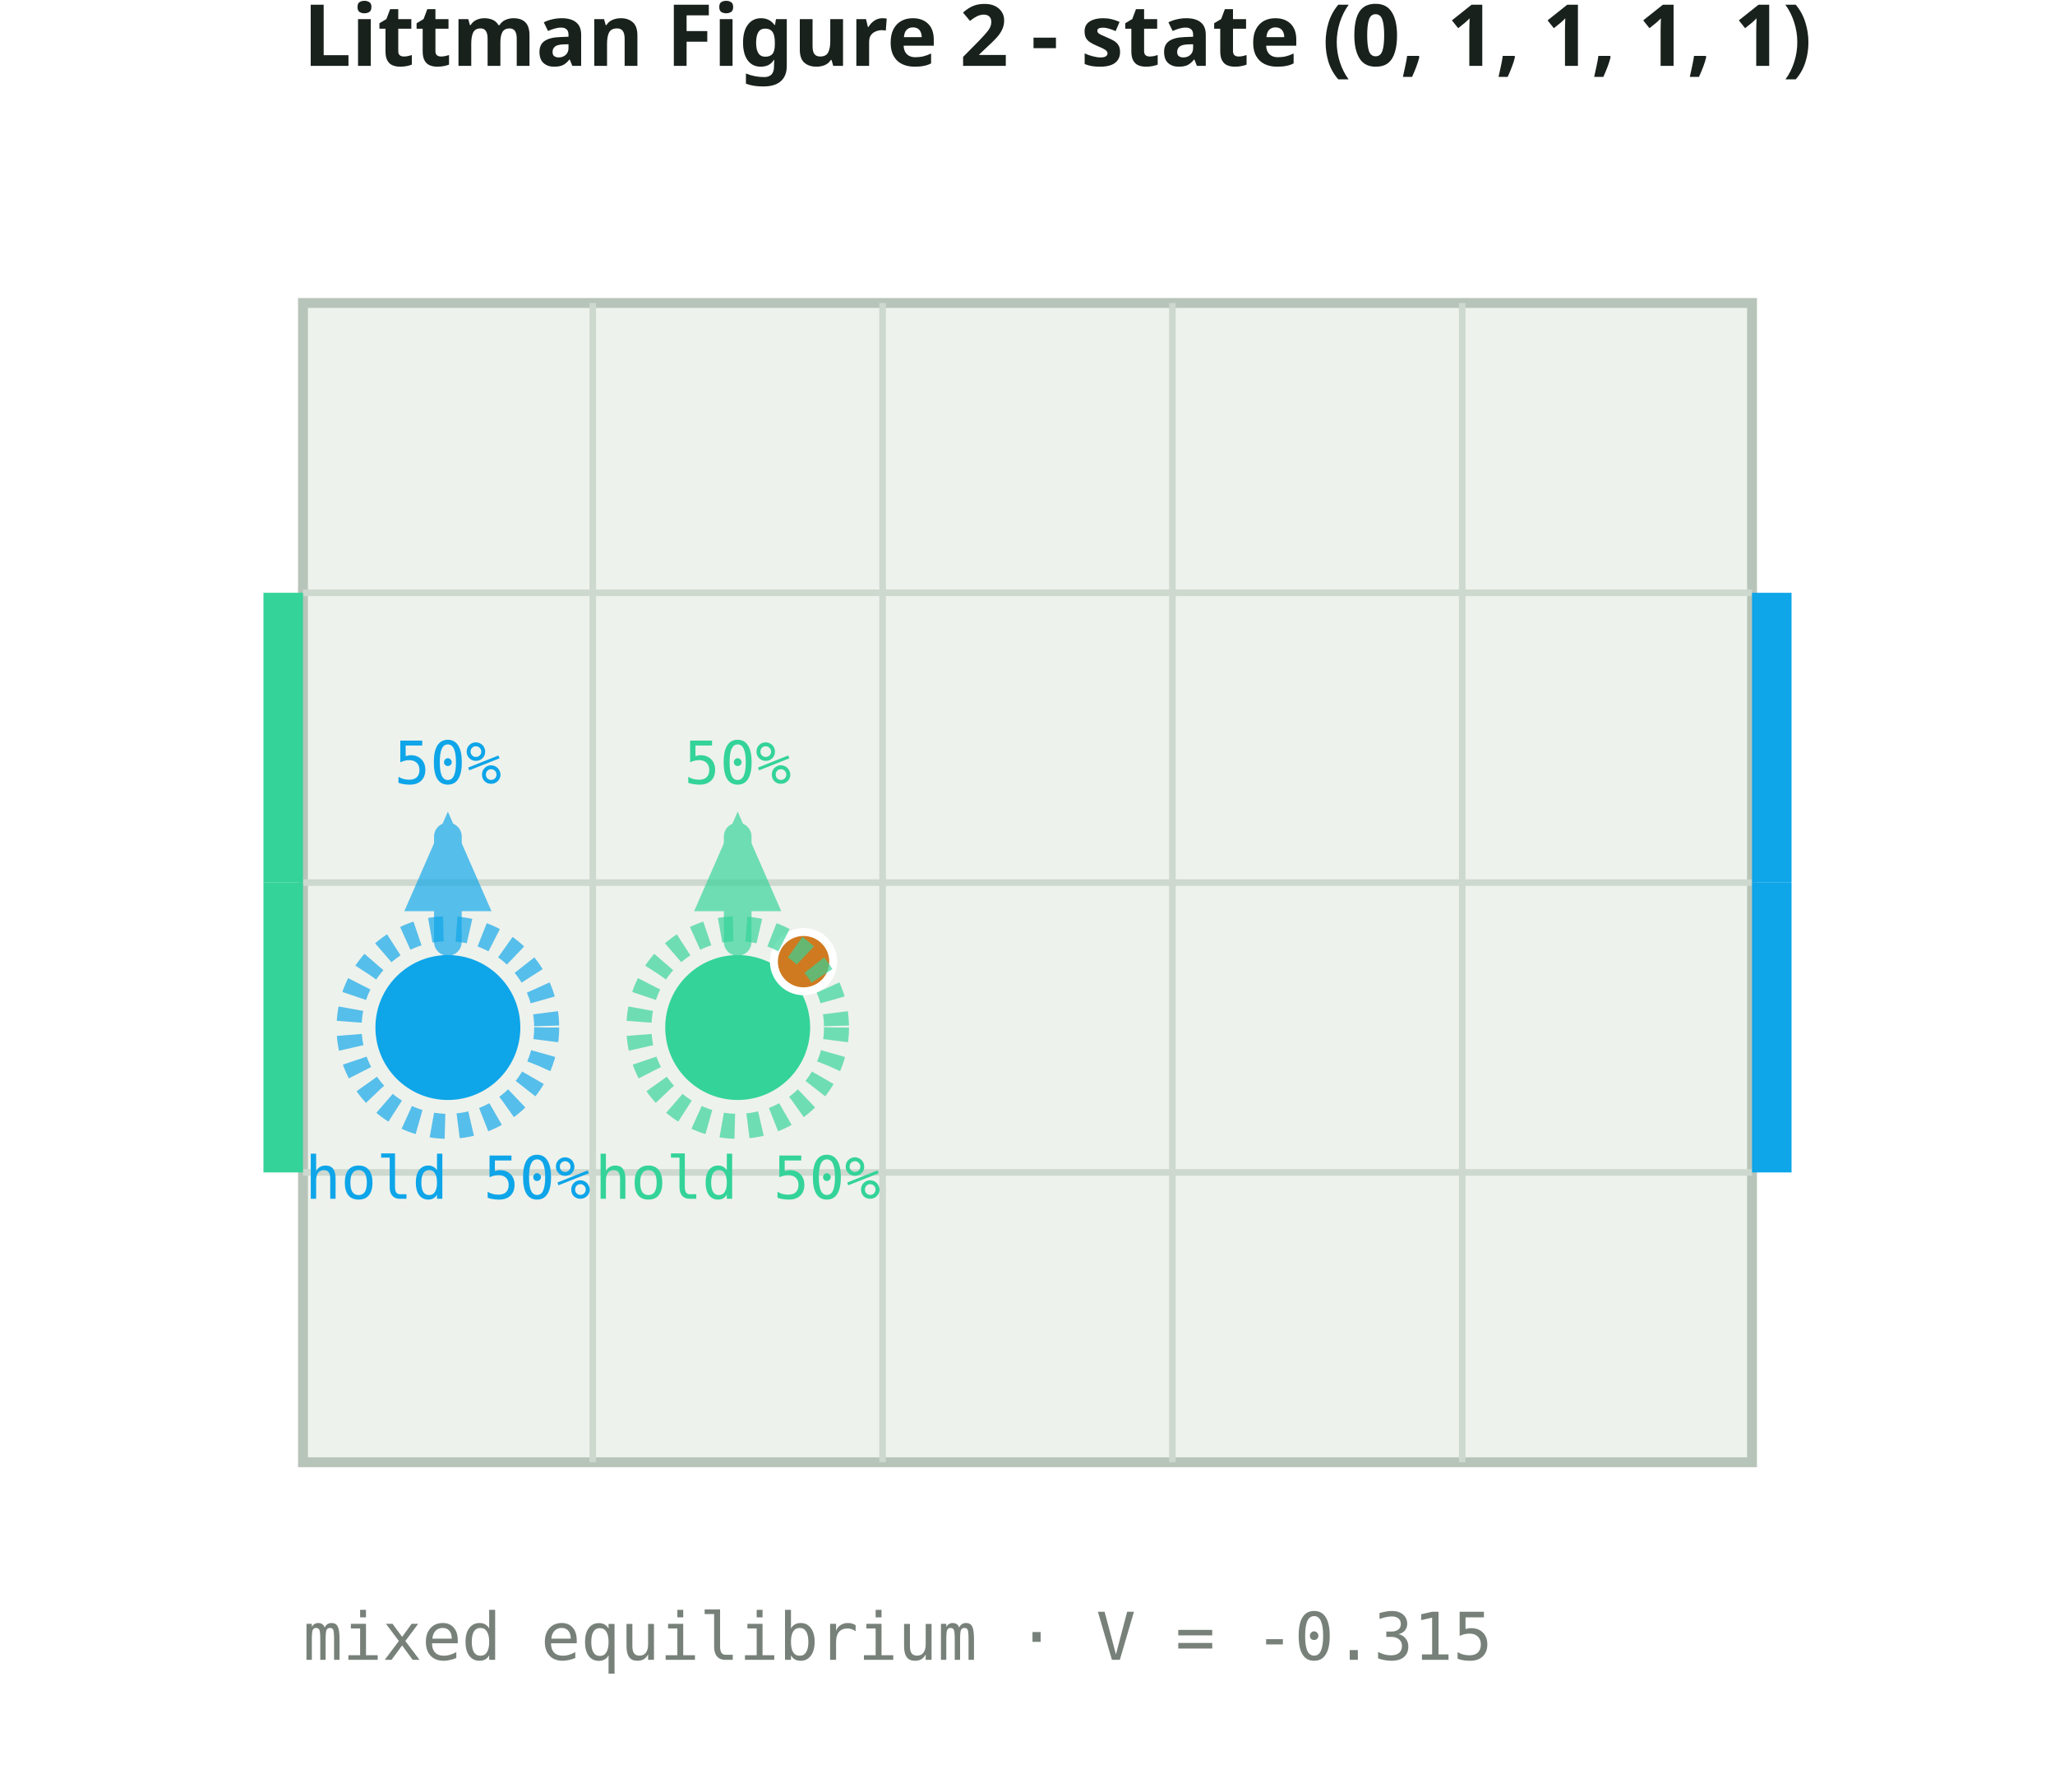
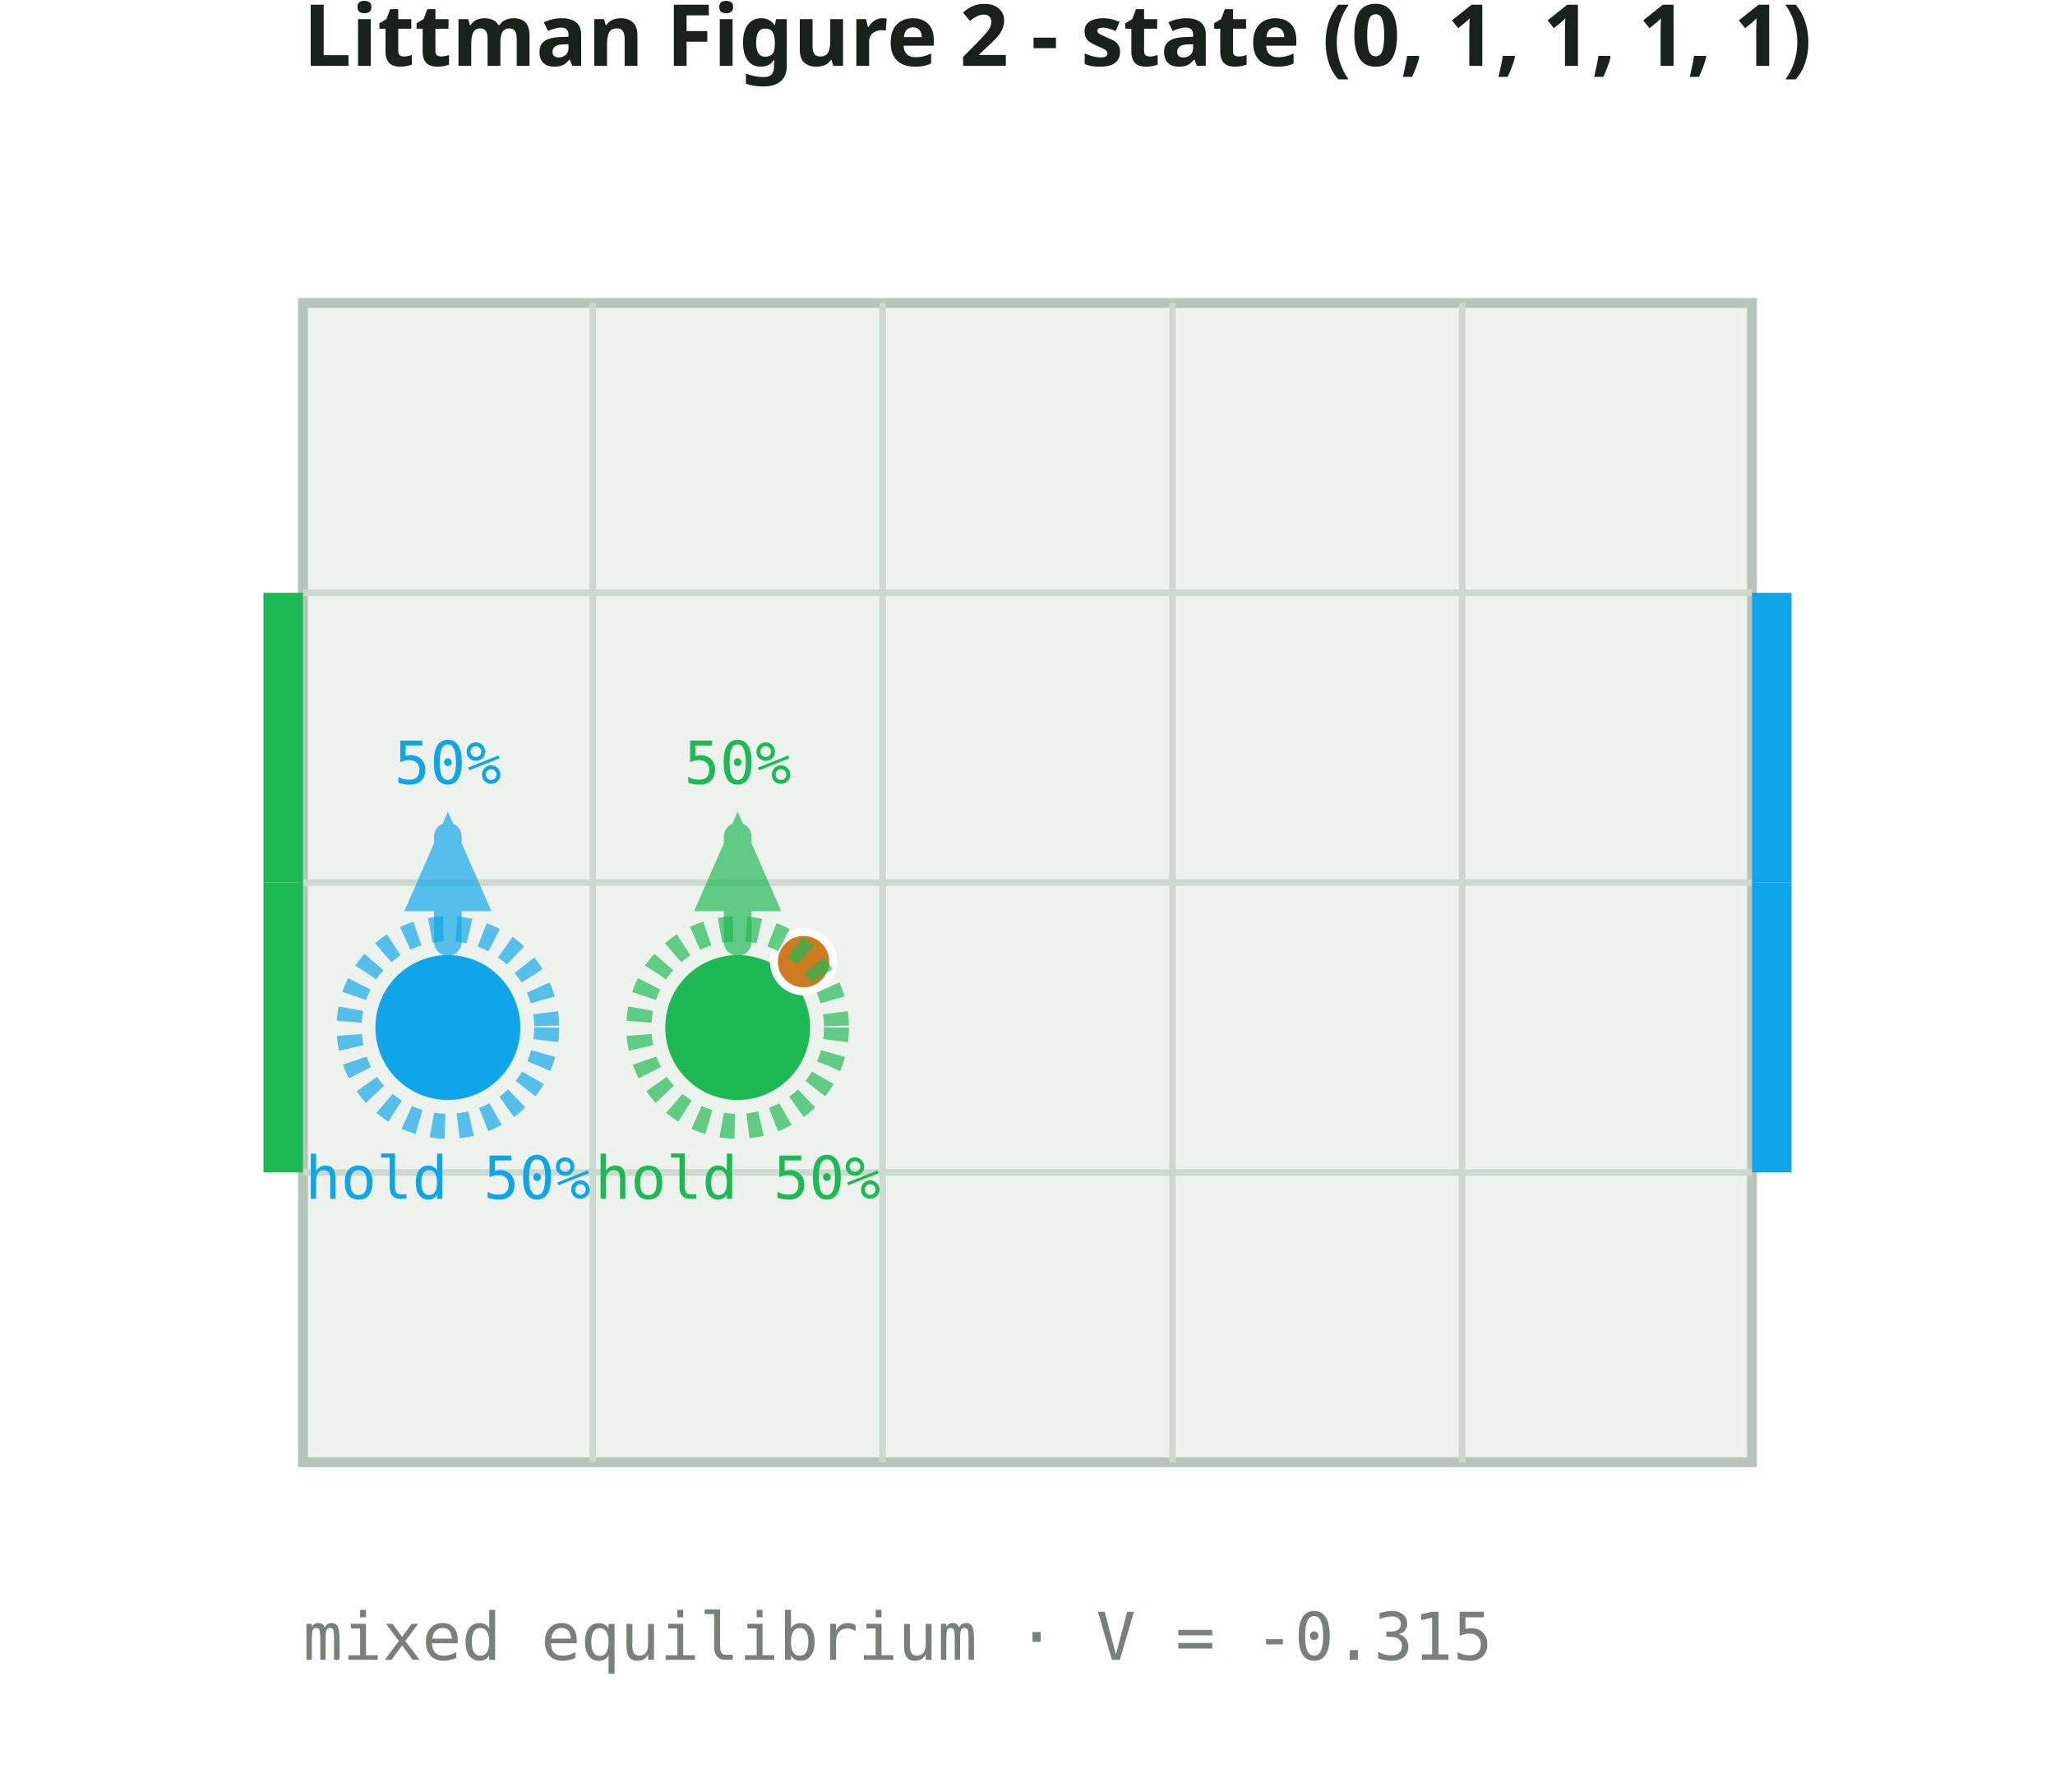
<svg xmlns="http://www.w3.org/2000/svg" viewBox="-16 -16 312 272" role="img" aria-label="policy at state (0, 1, 1, 1, 1): mixed">
  <defs>
    <marker id="ah-2f6bb0" viewBox="0 0 8 8" refX="6" refY="4" markerWidth="3.6" markerHeight="3.6" orient="auto">
      <path d="M0 0.5 L8 4 L0 7.5 z" fill="var(--p0, #0EA5E9)" />
    </marker>
    <marker id="ah-2f8a52" viewBox="0 0 8 8" refX="6" refY="4" markerWidth="3.6" markerHeight="3.6" orient="auto">
-       <path d="M0 0.5 L8 4 L0 7.5 z" fill="var(--p1, #34D399)" />
+       <path d="M0 0.5 L8 4 L0 7.5 z" fill="var(--p1, #1DB954)" />
    </marker>
  </defs>
  <rect x="30" y="30" width="220" height="176" fill="var(--tint, #eef2ec)" stroke="var(--rule-strong, #b7c4b9)" stroke-width="1.5" />
  <line x1="74" y1="30" x2="74" y2="206" stroke="var(--rule, #cdd8ce)" stroke-width="1" />
  <line x1="118" y1="30" x2="118" y2="206" stroke="var(--rule, #cdd8ce)" stroke-width="1" />
  <line x1="162" y1="30" x2="162" y2="206" stroke="var(--rule, #cdd8ce)" stroke-width="1" />
  <line x1="206" y1="30" x2="206" y2="206" stroke="var(--rule, #cdd8ce)" stroke-width="1" />
  <line x1="30" y1="74" x2="250" y2="74" stroke="var(--rule, #cdd8ce)" stroke-width="1" />
  <line x1="30" y1="118" x2="250" y2="118" stroke="var(--rule, #cdd8ce)" stroke-width="1" />
  <line x1="30" y1="162" x2="250" y2="162" stroke="var(--rule, #cdd8ce)" stroke-width="1" />
-   <rect x="24" y="118" width="6" height="44" fill="var(--p1, #34D399)" />
+   <rect x="24" y="118" width="6" height="44" fill="var(--p1, #1DB954)" />
  <rect x="250" y="118" width="6" height="44" fill="var(--p0, #0EA5E9)" />
-   <rect x="24" y="74" width="6" height="44" fill="var(--p1, #34D399)" />
+   <rect x="24" y="74" width="6" height="44" fill="var(--p1, #1DB954)" />
  <rect x="250" y="74" width="6" height="44" fill="var(--p0, #0EA5E9)" />
  <circle cx="52.0" cy="140.0" r="11" fill="var(--p0, #0EA5E9)" />
-   <circle cx="96.0" cy="140.0" r="11" fill="var(--p1, #34D399)" />
+   <circle cx="96.0" cy="140.0" r="11" fill="var(--p1, #1DB954)" />
  <circle cx="106.0" cy="130.0" r="4.5" fill="var(--ball, #cf7a20)" stroke="var(--paper, #ffffff)" stroke-width="1.2" />
  <line x1="52.0" y1="127.0" x2="52.0" y2="111.0" stroke="var(--p0, #0EA5E9)" stroke-width="4.2" stroke-linecap="round" opacity="0.68" marker-end="url(#ah-2f6bb0)" />
  <text x="52.0" y="103.0" text-anchor="middle" font-family="ui-monospace,monospace" font-size="9" fill="var(--p0, #0EA5E9)">50%</text>
  <circle cx="52.0" cy="140.0" r="15" fill="none" stroke="var(--p0, #0EA5E9)" stroke-width="3.8" stroke-dasharray="2 2" opacity="0.68" />
  <text x="52.0" y="166.0" text-anchor="middle" font-family="ui-monospace,monospace" font-size="9" fill="var(--p0, #0EA5E9)">hold 50%</text>
-   <line x1="96.0" y1="127.0" x2="96.0" y2="111.0" stroke="var(--p1, #34D399)" stroke-width="4.2" stroke-linecap="round" opacity="0.68" marker-end="url(#ah-2f8a52)" />
-   <text x="96.0" y="103.0" text-anchor="middle" font-family="ui-monospace,monospace" font-size="9" fill="var(--p1, #34D399)">50%</text>
-   <circle cx="96.0" cy="140.0" r="15" fill="none" stroke="var(--p1, #34D399)" stroke-width="3.8" stroke-dasharray="2 2" opacity="0.68" />
-   <text x="96.0" y="166.0" text-anchor="middle" font-family="ui-monospace,monospace" font-size="9" fill="var(--p1, #34D399)">hold 50%</text>
+   <line x1="96.0" y1="127.0" x2="96.0" y2="111.0" stroke="var(--p1, #1DB954)" stroke-width="4.2" stroke-linecap="round" opacity="0.68" marker-end="url(#ah-2f8a52)" />
+   <text x="96.0" y="103.0" text-anchor="middle" font-family="ui-monospace,monospace" font-size="9" fill="var(--p1, #1DB954)">50%</text>
+   <circle cx="96.0" cy="140.0" r="15" fill="none" stroke="var(--p1, #1DB954)" stroke-width="3.8" stroke-dasharray="2 2" opacity="0.68" />
+   <text x="96.0" y="166.0" text-anchor="middle" font-family="ui-monospace,monospace" font-size="9" fill="var(--p1, #1DB954)">hold 50%</text>
  <text x="30" y="236" font-family="ui-monospace,monospace" font-size="10" fill="var(--ink-faint, #77817a)">mixed equilibrium · V = -0.315</text>
  <text x="30" y="-6" font-family="Barlow Semi Condensed,sans-serif" font-weight="600" font-size="13" fill="var(--ink, #19211c)">Littman Figure 2  -  state (0, 1, 1, 1, 1)</text>
</svg>
